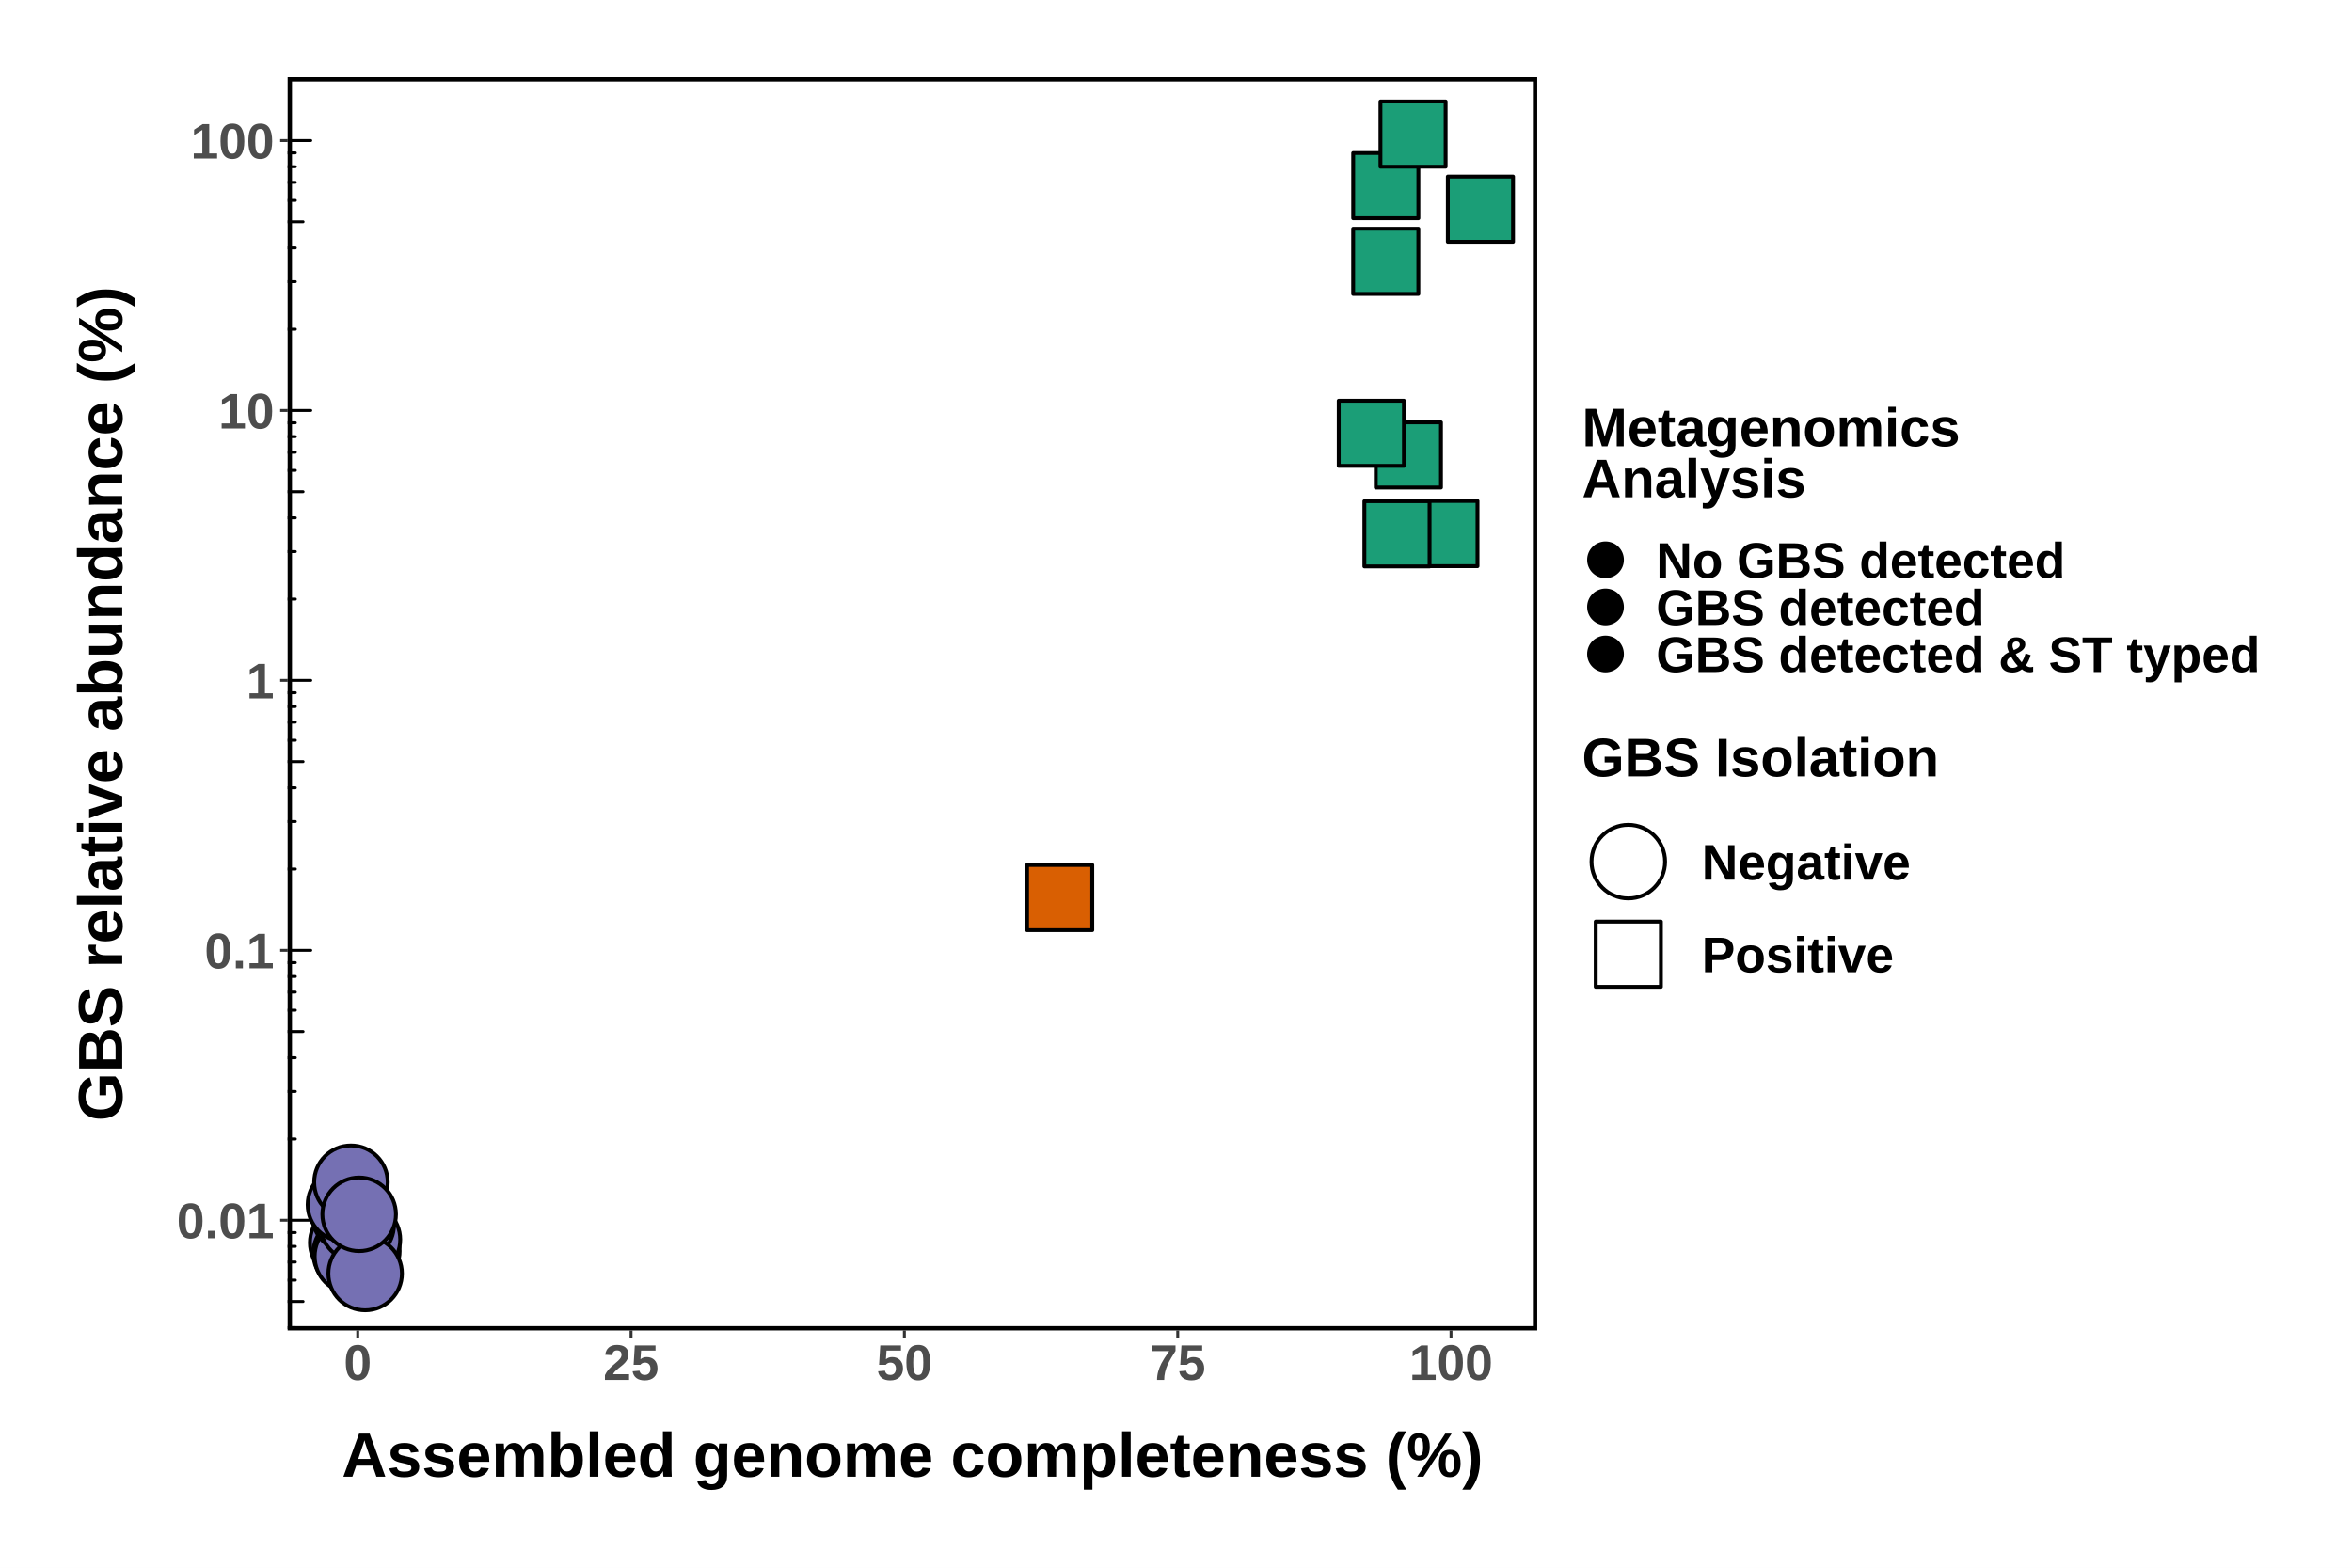
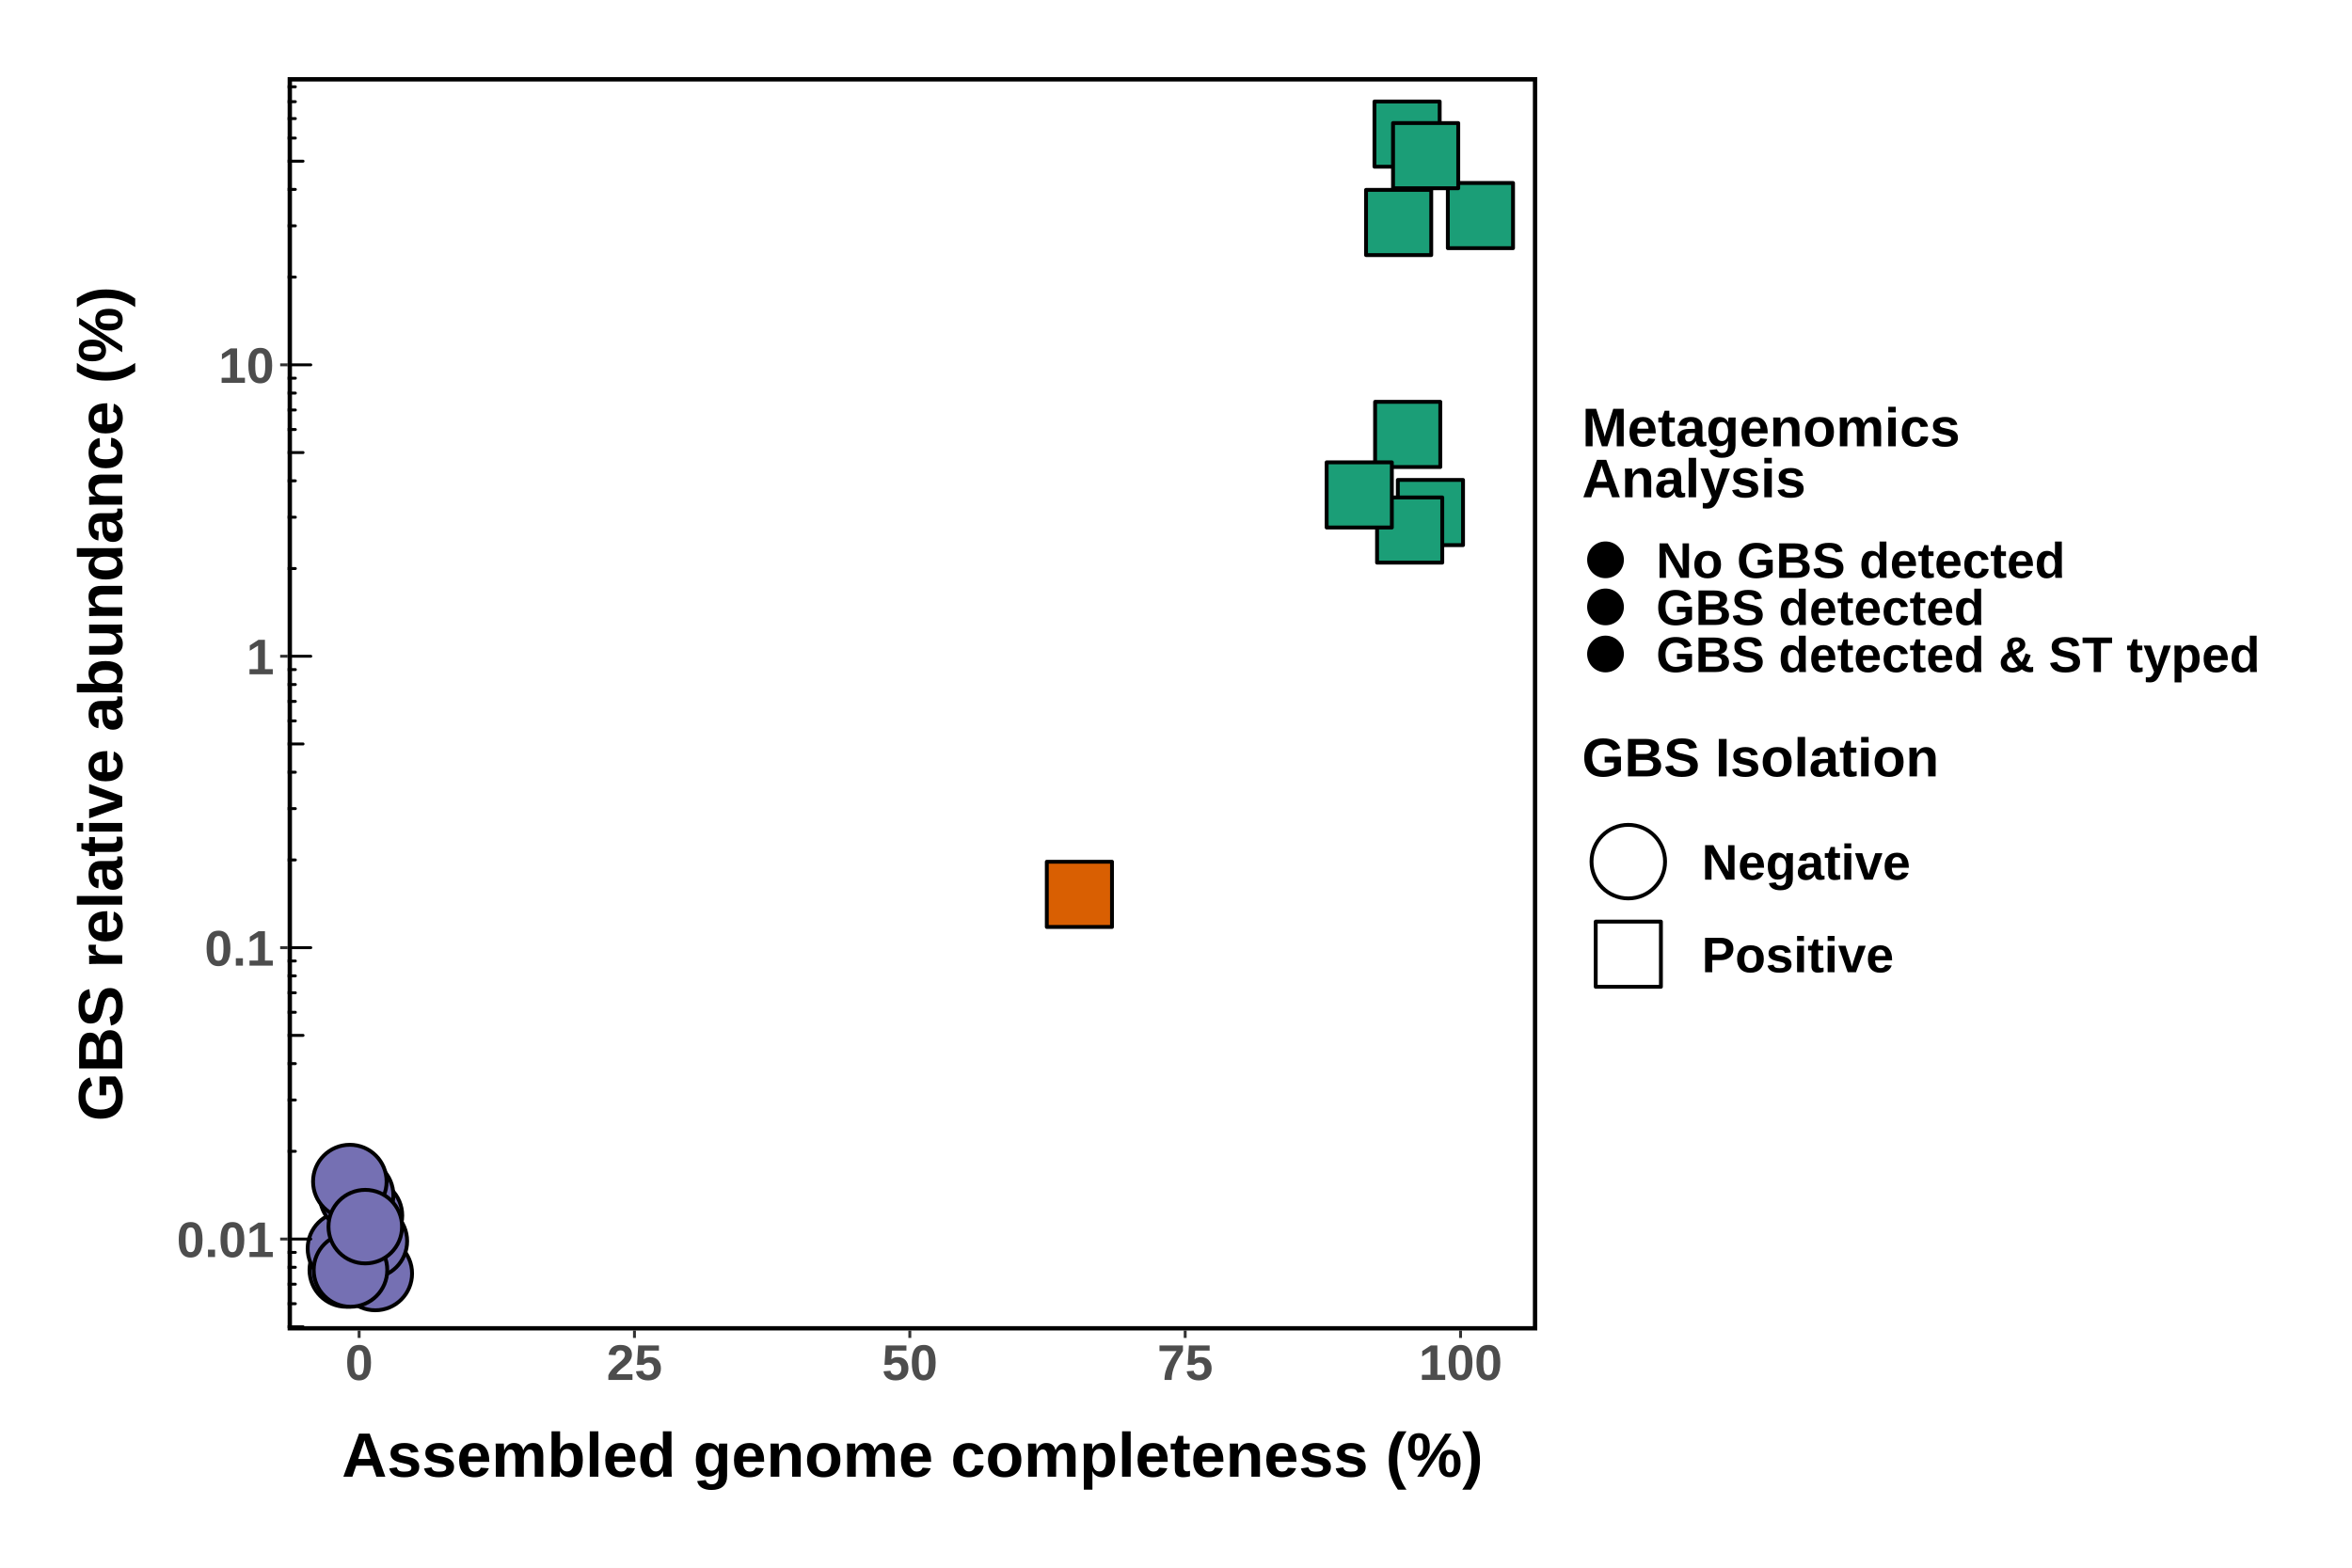
<svg xmlns="http://www.w3.org/2000/svg" class="svglite" width="864.00pt" height="576.00pt" viewBox="0 0 864.00 576.00">
  <defs>
    <style type="text/css">
    .svglite line, .svglite polyline, .svglite polygon, .svglite path, .svglite rect, .svglite circle {
      fill: none;
      stroke: #000000;
      stroke-linecap: round;
      stroke-linejoin: round;
      stroke-miterlimit: 10.00;
    }
    .svglite text {
      white-space: pre;
    }
  </style>
  </defs>
  <rect width="100%" height="100%" style="stroke: none; fill: #FFFFFF;" />
  <defs>
    <clipPath id="cpMC4wMHw4NjQuMDB8MC4wMHw1NzYuMDA=">
      <rect x="0.00" y="0.00" width="864.00" height="576.00" />
    </clipPath>
  </defs>
  <g clip-path="url(#cpMC4wMHw4NjQuMDB8MC4wMHw1NzYuMDA=)">
    <rect x="-0" y="0.00" width="864.00" height="576.00" style="stroke-width: 1.07; stroke: #FFFFFF; fill: #FFFFFF;" />
  </g>
  <defs>
    <clipPath id="cpMTA1LjY2fDU2NC43MHwyOC4zNXw0ODguODQ=">
      <rect x="105.66" y="28.35" width="459.04" height="460.49" />
    </clipPath>
  </defs>
  <g clip-path="url(#cpMTA1LjY2fDU2NC43MHwyOC4zNXw0ODguODQ=)">
    <rect x="105.66" y="28.35" width="459.04" height="460.49" style="stroke-width: 1.07; stroke: none; fill: #FFFFFF;" />
-     <rect x="505.39" y="155.18" width="23.95" height="23.95" style="stroke-width: 1.42; fill: #1B9E77;" />
-     <circle cx="127.36" cy="456.61" r="13.51" style="stroke-width: 1.42; fill: #7570B3;" />
-     <circle cx="133.30" cy="459.65" r="13.51" style="stroke-width: 1.42; fill: #7570B3;" />
-     <circle cx="132.22" cy="453.70" r="13.51" style="stroke-width: 1.42; fill: #7570B3;" />
-     <rect x="518.81" y="184.08" width="23.95" height="23.95" style="stroke-width: 1.42; fill: #1B9E77;" />
-     <rect x="501.20" y="184.17" width="23.95" height="23.95" style="stroke-width: 1.42; fill: #1B9E77;" />
-     <rect x="491.78" y="147.22" width="23.95" height="23.95" style="stroke-width: 1.42; fill: #1B9E77;" />
-     <rect x="377.29" y="317.81" width="23.95" height="23.95" style="stroke-width: 1.42; fill: #D95F02;" />
-     <rect x="497.09" y="56.23" width="23.95" height="23.95" style="stroke-width: 1.42; fill: #1B9E77;" />
-     <rect x="497.08" y="84.04" width="23.95" height="23.95" style="stroke-width: 1.42; fill: #1B9E77;" />
-     <circle cx="128.61" cy="460.45" r="13.51" style="stroke-width: 1.42; fill: #7570B3;" />
-     <circle cx="133.51" cy="455.44" r="13.51" style="stroke-width: 1.42; fill: #7570B3;" />
-     <circle cx="129.10" cy="461.61" r="13.51" style="stroke-width: 1.42; fill: #7570B3;" />
-     <circle cx="128.19" cy="446.46" r="13.51" style="stroke-width: 1.42; fill: #7570B3;" />
-     <circle cx="131.23" cy="449.97" r="13.51" style="stroke-width: 1.42; fill: #7570B3;" />
-     <circle cx="134.14" cy="467.91" r="13.51" style="stroke-width: 1.42; fill: #7570B3;" />
-     <circle cx="126.53" cy="442.62" r="13.51" style="stroke-width: 1.42; fill: #7570B3;" />
-     <circle cx="128.92" cy="434.39" r="13.51" style="stroke-width: 1.42; fill: #7570B3;" />
-     <circle cx="131.94" cy="446.16" r="13.51" style="stroke-width: 1.42; fill: #7570B3;" />
-     <rect x="531.86" y="64.88" width="23.95" height="23.95" style="stroke-width: 1.42; fill: #1B9E77;" />
-     <rect x="507.10" y="37.30" width="23.95" height="23.95" style="stroke-width: 1.42; fill: #1B9E77;" />
-     <line x1="105.66" y1="487.81" x2="108.50" y2="487.81" style="stroke-width: 1.07;" />
-     <line x1="105.66" y1="478.20" x2="111.33" y2="478.20" style="stroke-width: 1.07;" />
-     <line x1="105.66" y1="470.34" x2="108.50" y2="470.34" style="stroke-width: 1.07;" />
-     <line x1="105.66" y1="463.70" x2="108.50" y2="463.70" style="stroke-width: 1.07;" />
-     <line x1="105.66" y1="457.95" x2="108.50" y2="457.95" style="stroke-width: 1.07;" />
-     <line x1="105.66" y1="452.88" x2="108.50" y2="452.88" style="stroke-width: 1.07;" />
-     <line x1="105.66" y1="448.34" x2="114.17" y2="448.34" style="stroke-width: 1.07;" />
-     <line x1="105.66" y1="418.49" x2="108.50" y2="418.49" style="stroke-width: 1.07;" />
-     <line x1="105.66" y1="401.02" x2="108.50" y2="401.02" style="stroke-width: 1.07;" />
-     <line x1="105.66" y1="388.63" x2="108.50" y2="388.63" style="stroke-width: 1.07;" />
-     <line x1="105.66" y1="379.02" x2="111.33" y2="379.02" style="stroke-width: 1.07;" />
-     <line x1="105.66" y1="371.17" x2="108.50" y2="371.17" style="stroke-width: 1.07;" />
-     <line x1="105.66" y1="364.53" x2="108.50" y2="364.53" style="stroke-width: 1.07;" />
-     <line x1="105.66" y1="358.78" x2="108.50" y2="358.78" style="stroke-width: 1.07;" />
-     <line x1="105.66" y1="353.70" x2="108.50" y2="353.70" style="stroke-width: 1.07;" />
-     <line x1="105.66" y1="349.17" x2="114.17" y2="349.17" style="stroke-width: 1.07;" />
-     <line x1="105.66" y1="319.31" x2="108.50" y2="319.31" style="stroke-width: 1.07;" />
-     <line x1="105.66" y1="301.85" x2="108.50" y2="301.85" style="stroke-width: 1.07;" />
-     <line x1="105.66" y1="289.46" x2="108.50" y2="289.46" style="stroke-width: 1.07;" />
-     <line x1="105.66" y1="279.84" x2="111.33" y2="279.84" style="stroke-width: 1.07;" />
-     <line x1="105.66" y1="271.99" x2="108.50" y2="271.99" style="stroke-width: 1.07;" />
-     <line x1="105.66" y1="265.35" x2="108.50" y2="265.35" style="stroke-width: 1.07;" />
-     <line x1="105.66" y1="259.60" x2="108.50" y2="259.60" style="stroke-width: 1.07;" />
-     <line x1="105.66" y1="254.53" x2="108.50" y2="254.53" style="stroke-width: 1.07;" />
-     <line x1="105.66" y1="249.99" x2="114.17" y2="249.99" style="stroke-width: 1.07;" />
-     <line x1="105.66" y1="220.13" x2="108.50" y2="220.13" style="stroke-width: 1.07;" />
-     <line x1="105.66" y1="202.67" x2="108.50" y2="202.67" style="stroke-width: 1.07;" />
-     <line x1="105.66" y1="190.28" x2="108.50" y2="190.28" style="stroke-width: 1.07;" />
-     <line x1="105.66" y1="180.67" x2="111.33" y2="180.67" style="stroke-width: 1.07;" />
-     <line x1="105.66" y1="172.82" x2="108.50" y2="172.82" style="stroke-width: 1.07;" />
-     <line x1="105.66" y1="166.18" x2="108.50" y2="166.18" style="stroke-width: 1.07;" />
-     <line x1="105.66" y1="160.42" x2="108.50" y2="160.42" style="stroke-width: 1.07;" />
-     <line x1="105.66" y1="155.35" x2="108.50" y2="155.35" style="stroke-width: 1.07;" />
-     <line x1="105.66" y1="150.81" x2="114.17" y2="150.81" style="stroke-width: 1.07;" />
-     <line x1="105.66" y1="120.96" x2="108.50" y2="120.96" style="stroke-width: 1.07;" />
-     <line x1="105.66" y1="103.49" x2="108.50" y2="103.49" style="stroke-width: 1.07;" />
-     <line x1="105.66" y1="91.10" x2="108.50" y2="91.10" style="stroke-width: 1.07;" />
-     <line x1="105.66" y1="81.49" x2="111.33" y2="81.49" style="stroke-width: 1.07;" />
-     <line x1="105.66" y1="73.64" x2="108.50" y2="73.64" style="stroke-width: 1.07;" />
-     <line x1="105.66" y1="67.00" x2="108.50" y2="67.00" style="stroke-width: 1.07;" />
-     <line x1="105.66" y1="61.25" x2="108.50" y2="61.25" style="stroke-width: 1.07;" />
-     <line x1="105.66" y1="56.18" x2="108.50" y2="56.18" style="stroke-width: 1.07;" />
-     <line x1="105.66" y1="51.64" x2="114.17" y2="51.64" style="stroke-width: 1.07;" />
+     <rect x="505.14" y="147.64" width="23.95" height="23.95" style="stroke-width: 1.42; fill: #1B9E77;" />
+     <circle cx="135.01" cy="457.47" r="13.51" style="stroke-width: 1.42; fill: #7570B3;" />
+     <circle cx="134.25" cy="446.61" r="13.51" style="stroke-width: 1.42; fill: #7570B3;" />
+     <circle cx="127.90" cy="463.83" r="13.51" style="stroke-width: 1.42; fill: #7570B3;" />
+     <rect x="513.49" y="176.34" width="23.95" height="23.95" style="stroke-width: 1.42; fill: #1B9E77;" />
+     <rect x="505.86" y="182.77" width="23.95" height="23.95" style="stroke-width: 1.42; fill: #1B9E77;" />
+     <rect x="487.34" y="169.87" width="23.95" height="23.95" style="stroke-width: 1.42; fill: #1B9E77;" />
+     <rect x="384.54" y="316.63" width="23.95" height="23.95" style="stroke-width: 1.42; fill: #D95F02;" />
+     <rect x="504.91" y="37.30" width="23.95" height="23.95" style="stroke-width: 1.42; fill: #1B9E77;" />
+     <rect x="501.81" y="69.77" width="23.95" height="23.95" style="stroke-width: 1.42; fill: #1B9E77;" />
+     <circle cx="127.21" cy="466.62" r="13.51" style="stroke-width: 1.42; fill: #7570B3;" />
+     <circle cx="135.00" cy="465.09" r="13.51" style="stroke-width: 1.42; fill: #7570B3;" />
+     <circle cx="126.53" cy="458.74" r="13.51" style="stroke-width: 1.42; fill: #7570B3;" />
+     <circle cx="137.86" cy="467.91" r="13.51" style="stroke-width: 1.42; fill: #7570B3;" />
+     <circle cx="130.99" cy="439.18" r="13.51" style="stroke-width: 1.42; fill: #7570B3;" />
+     <circle cx="128.51" cy="434.13" r="13.51" style="stroke-width: 1.42; fill: #7570B3;" />
+     <circle cx="136.05" cy="456.03" r="13.51" style="stroke-width: 1.42; fill: #7570B3;" />
+     <circle cx="128.75" cy="466.62" r="13.51" style="stroke-width: 1.42; fill: #7570B3;" />
+     <circle cx="134.18" cy="450.69" r="13.51" style="stroke-width: 1.42; fill: #7570B3;" />
+     <rect x="531.86" y="67.23" width="23.95" height="23.95" style="stroke-width: 1.42; fill: #1B9E77;" />
+     <rect x="511.73" y="45.22" width="23.95" height="23.95" style="stroke-width: 1.42; fill: #1B9E77;" />
+     <line x1="105.66" y1="487.48" x2="111.33" y2="487.48" style="stroke-width: 1.07;" />
+     <line x1="105.66" y1="479.01" x2="108.50" y2="479.01" style="stroke-width: 1.07;" />
+     <line x1="105.66" y1="471.84" x2="108.50" y2="471.84" style="stroke-width: 1.07;" />
+     <line x1="105.66" y1="465.63" x2="108.50" y2="465.63" style="stroke-width: 1.07;" />
+     <line x1="105.66" y1="460.15" x2="108.50" y2="460.15" style="stroke-width: 1.07;" />
+     <line x1="105.66" y1="455.25" x2="114.17" y2="455.25" style="stroke-width: 1.07;" />
+     <line x1="105.66" y1="423.02" x2="108.50" y2="423.02" style="stroke-width: 1.07;" />
+     <line x1="105.66" y1="404.17" x2="108.50" y2="404.17" style="stroke-width: 1.07;" />
+     <line x1="105.66" y1="390.79" x2="108.50" y2="390.79" style="stroke-width: 1.07;" />
+     <line x1="105.66" y1="380.42" x2="111.33" y2="380.42" style="stroke-width: 1.07;" />
+     <line x1="105.66" y1="371.94" x2="108.50" y2="371.94" style="stroke-width: 1.07;" />
+     <line x1="105.66" y1="364.77" x2="108.50" y2="364.77" style="stroke-width: 1.07;" />
+     <line x1="105.66" y1="358.56" x2="108.50" y2="358.56" style="stroke-width: 1.07;" />
+     <line x1="105.66" y1="353.09" x2="108.50" y2="353.09" style="stroke-width: 1.07;" />
+     <line x1="105.66" y1="348.19" x2="114.17" y2="348.19" style="stroke-width: 1.07;" />
+     <line x1="105.66" y1="315.96" x2="108.50" y2="315.96" style="stroke-width: 1.07;" />
+     <line x1="105.66" y1="297.10" x2="108.50" y2="297.10" style="stroke-width: 1.07;" />
+     <line x1="105.66" y1="283.73" x2="108.50" y2="283.73" style="stroke-width: 1.07;" />
+     <line x1="105.66" y1="273.35" x2="111.33" y2="273.35" style="stroke-width: 1.07;" />
+     <line x1="105.66" y1="264.87" x2="108.50" y2="264.87" style="stroke-width: 1.07;" />
+     <line x1="105.66" y1="257.71" x2="108.50" y2="257.71" style="stroke-width: 1.07;" />
+     <line x1="105.66" y1="251.50" x2="108.50" y2="251.50" style="stroke-width: 1.07;" />
+     <line x1="105.66" y1="246.02" x2="108.50" y2="246.02" style="stroke-width: 1.07;" />
+     <line x1="105.66" y1="241.12" x2="114.17" y2="241.12" style="stroke-width: 1.07;" />
+     <line x1="105.66" y1="208.89" x2="108.50" y2="208.89" style="stroke-width: 1.07;" />
+     <line x1="105.66" y1="190.04" x2="108.50" y2="190.04" style="stroke-width: 1.07;" />
+     <line x1="105.66" y1="176.66" x2="108.50" y2="176.66" style="stroke-width: 1.07;" />
+     <line x1="105.66" y1="166.28" x2="111.33" y2="166.28" style="stroke-width: 1.07;" />
+     <line x1="105.66" y1="157.81" x2="108.50" y2="157.81" style="stroke-width: 1.07;" />
+     <line x1="105.66" y1="150.64" x2="108.50" y2="150.64" style="stroke-width: 1.07;" />
+     <line x1="105.66" y1="144.43" x2="108.50" y2="144.43" style="stroke-width: 1.07;" />
+     <line x1="105.66" y1="138.95" x2="108.50" y2="138.95" style="stroke-width: 1.07;" />
+     <line x1="105.66" y1="134.05" x2="114.17" y2="134.05" style="stroke-width: 1.07;" />
+     <line x1="105.66" y1="101.82" x2="108.50" y2="101.82" style="stroke-width: 1.07;" />
+     <line x1="105.66" y1="82.97" x2="108.50" y2="82.97" style="stroke-width: 1.07;" />
+     <line x1="105.66" y1="69.59" x2="108.50" y2="69.59" style="stroke-width: 1.07;" />
+     <line x1="105.66" y1="59.22" x2="111.33" y2="59.22" style="stroke-width: 1.07;" />
+     <line x1="105.66" y1="50.74" x2="108.50" y2="50.74" style="stroke-width: 1.07;" />
+     <line x1="105.66" y1="43.57" x2="108.50" y2="43.57" style="stroke-width: 1.07;" />
+     <line x1="105.66" y1="37.36" x2="108.50" y2="37.36" style="stroke-width: 1.07;" />
+     <line x1="105.66" y1="31.89" x2="108.50" y2="31.89" style="stroke-width: 1.07;" />
    <rect x="105.66" y="28.35" width="459.04" height="460.49" style="stroke-width: 3.20;" />
  </g>
  <g clip-path="url(#cpMC4wMHw4NjQuMDB8MC4wMHw1NzYuMDA=)">
-     <text x="100.73" y="454.96" text-anchor="end" style="font-size: 18.40px; font-weight: bold;fill: #4D4D4D; font-family: &quot;Arial&quot;;" textLength="35.81px" lengthAdjust="spacingAndGlyphs">0.01</text>
-     <text x="100.73" y="355.78" text-anchor="end" style="font-size: 18.40px; font-weight: bold;fill: #4D4D4D; font-family: &quot;Arial&quot;;" textLength="25.57px" lengthAdjust="spacingAndGlyphs">0.1</text>
-     <text x="100.73" y="256.61" text-anchor="end" style="font-size: 18.40px; font-weight: bold;fill: #4D4D4D; font-family: &quot;Arial&quot;;" textLength="10.23px" lengthAdjust="spacingAndGlyphs">1</text>
-     <text x="100.73" y="157.43" text-anchor="end" style="font-size: 18.40px; font-weight: bold;fill: #4D4D4D; font-family: &quot;Arial&quot;;" textLength="20.46px" lengthAdjust="spacingAndGlyphs">10</text>
-     <text x="100.73" y="58.25" text-anchor="end" style="font-size: 18.40px; font-weight: bold;fill: #4D4D4D; font-family: &quot;Arial&quot;;" textLength="30.69px" lengthAdjust="spacingAndGlyphs">100</text>
-     <polyline points="102.92,448.34 105.66,448.34 " style="stroke-width: 1.07; stroke: #333333; stroke-linecap: butt;" />
-     <polyline points="102.92,349.17 105.66,349.17 " style="stroke-width: 1.07; stroke: #333333; stroke-linecap: butt;" />
-     <polyline points="102.92,249.99 105.66,249.99 " style="stroke-width: 1.07; stroke: #333333; stroke-linecap: butt;" />
-     <polyline points="102.92,150.81 105.66,150.81 " style="stroke-width: 1.07; stroke: #333333; stroke-linecap: butt;" />
-     <polyline points="102.92,51.64 105.66,51.64 " style="stroke-width: 1.07; stroke: #333333; stroke-linecap: butt;" />
-     <polyline points="131.41,491.58 131.41,488.84 " style="stroke-width: 1.07; stroke: #333333; stroke-linecap: butt;" />
-     <polyline points="231.81,491.58 231.81,488.84 " style="stroke-width: 1.07; stroke: #333333; stroke-linecap: butt;" />
-     <polyline points="332.22,491.58 332.22,488.84 " style="stroke-width: 1.07; stroke: #333333; stroke-linecap: butt;" />
-     <polyline points="432.63,491.58 432.63,488.84 " style="stroke-width: 1.07; stroke: #333333; stroke-linecap: butt;" />
-     <polyline points="533.03,491.58 533.03,488.84 " style="stroke-width: 1.07; stroke: #333333; stroke-linecap: butt;" />
-     <text x="131.41" y="507.01" text-anchor="middle" style="font-size: 18.40px; font-weight: bold;fill: #4D4D4D; font-family: &quot;Arial&quot;;" textLength="10.23px" lengthAdjust="spacingAndGlyphs">0</text>
-     <text x="231.81" y="507.01" text-anchor="middle" style="font-size: 18.40px; font-weight: bold;fill: #4D4D4D; font-family: &quot;Arial&quot;;" textLength="20.46px" lengthAdjust="spacingAndGlyphs">25</text>
-     <text x="332.22" y="507.01" text-anchor="middle" style="font-size: 18.40px; font-weight: bold;fill: #4D4D4D; font-family: &quot;Arial&quot;;" textLength="20.46px" lengthAdjust="spacingAndGlyphs">50</text>
-     <text x="432.63" y="507.01" text-anchor="middle" style="font-size: 18.40px; font-weight: bold;fill: #4D4D4D; font-family: &quot;Arial&quot;;" textLength="20.46px" lengthAdjust="spacingAndGlyphs">75</text>
-     <text x="533.03" y="507.01" text-anchor="middle" style="font-size: 18.40px; font-weight: bold;fill: #4D4D4D; font-family: &quot;Arial&quot;;" textLength="30.69px" lengthAdjust="spacingAndGlyphs">100</text>
+     <text x="100.73" y="461.87" text-anchor="end" style="font-size: 18.40px; font-weight: bold;fill: #4D4D4D; font-family: &quot;Arial&quot;;" textLength="35.81px" lengthAdjust="spacingAndGlyphs">0.01</text>
+     <text x="100.73" y="354.80" text-anchor="end" style="font-size: 18.40px; font-weight: bold;fill: #4D4D4D; font-family: &quot;Arial&quot;;" textLength="25.57px" lengthAdjust="spacingAndGlyphs">0.1</text>
+     <text x="100.73" y="247.74" text-anchor="end" style="font-size: 18.40px; font-weight: bold;fill: #4D4D4D; font-family: &quot;Arial&quot;;" textLength="10.23px" lengthAdjust="spacingAndGlyphs">1</text>
+     <text x="100.73" y="140.67" text-anchor="end" style="font-size: 18.40px; font-weight: bold;fill: #4D4D4D; font-family: &quot;Arial&quot;;" textLength="20.46px" lengthAdjust="spacingAndGlyphs">10</text>
+     <polyline points="102.92,455.25 105.66,455.25 " style="stroke-width: 1.07; stroke: #333333; stroke-linecap: butt;" />
+     <polyline points="102.92,348.19 105.66,348.19 " style="stroke-width: 1.07; stroke: #333333; stroke-linecap: butt;" />
+     <polyline points="102.92,241.12 105.66,241.12 " style="stroke-width: 1.07; stroke: #333333; stroke-linecap: butt;" />
+     <polyline points="102.92,134.05 105.66,134.05 " style="stroke-width: 1.07; stroke: #333333; stroke-linecap: butt;" />
+     <polyline points="131.92,491.58 131.92,488.84 " style="stroke-width: 1.07; stroke: #333333; stroke-linecap: butt;" />
+     <polyline points="233.07,491.58 233.07,488.84 " style="stroke-width: 1.07; stroke: #333333; stroke-linecap: butt;" />
+     <polyline points="334.22,491.58 334.22,488.84 " style="stroke-width: 1.07; stroke: #333333; stroke-linecap: butt;" />
+     <polyline points="435.37,491.58 435.37,488.84 " style="stroke-width: 1.07; stroke: #333333; stroke-linecap: butt;" />
+     <polyline points="536.53,491.58 536.53,488.84 " style="stroke-width: 1.07; stroke: #333333; stroke-linecap: butt;" />
+     <text x="131.92" y="507.01" text-anchor="middle" style="font-size: 18.40px; font-weight: bold;fill: #4D4D4D; font-family: &quot;Arial&quot;;" textLength="10.23px" lengthAdjust="spacingAndGlyphs">0</text>
+     <text x="233.07" y="507.01" text-anchor="middle" style="font-size: 18.40px; font-weight: bold;fill: #4D4D4D; font-family: &quot;Arial&quot;;" textLength="20.46px" lengthAdjust="spacingAndGlyphs">25</text>
+     <text x="334.22" y="507.01" text-anchor="middle" style="font-size: 18.40px; font-weight: bold;fill: #4D4D4D; font-family: &quot;Arial&quot;;" textLength="20.46px" lengthAdjust="spacingAndGlyphs">50</text>
+     <text x="435.37" y="507.01" text-anchor="middle" style="font-size: 18.40px; font-weight: bold;fill: #4D4D4D; font-family: &quot;Arial&quot;;" textLength="20.46px" lengthAdjust="spacingAndGlyphs">75</text>
+     <text x="536.53" y="507.01" text-anchor="middle" style="font-size: 18.40px; font-weight: bold;fill: #4D4D4D; font-family: &quot;Arial&quot;;" textLength="30.69px" lengthAdjust="spacingAndGlyphs">100</text>
    <text x="335.18" y="542.57" text-anchor="middle" style="font-size: 23.00px; font-weight: bold; font-family: &quot;Arial&quot;;" textLength="419.26px" lengthAdjust="spacingAndGlyphs">Assembled genome completeness (%)</text>
    <text transform="translate(44.90,258.59) rotate(-90)" text-anchor="middle" style="font-size: 23.00px; font-weight: bold; font-family: &quot;Arial&quot;;" textLength="306.78px" lengthAdjust="spacingAndGlyphs">GBS relative abundance (%)</text>
    <rect x="575.66" y="144.10" width="259.99" height="110.32" style="stroke-width: 1.07; stroke: none; fill: #FFFFFF;" />
    <text x="581.14" y="163.97" style="font-size: 20.00px; font-weight: bold; font-family: &quot;Arial&quot;;" textLength="138.94px" lengthAdjust="spacingAndGlyphs">Metagenomics</text>
    <text x="581.14" y="182.72" style="font-size: 20.00px; font-weight: bold; font-family: &quot;Arial&quot;;" textLength="82.27px" lengthAdjust="spacingAndGlyphs">Analysis</text>
    <rect x="581.14" y="197.04" width="17.28" height="17.30" style="stroke-width: 1.07; stroke: none; fill: #FFFFFF;" />
    <circle cx="589.78" cy="205.69" r="6.04" style="stroke-width: 1.42; fill: #000000;" />
    <rect x="581.14" y="214.34" width="17.28" height="17.30" style="stroke-width: 1.07; stroke: none; fill: #FFFFFF;" />
    <circle cx="589.78" cy="222.99" r="6.04" style="stroke-width: 1.42; fill: #000000;" />
    <rect x="581.14" y="231.64" width="17.28" height="17.30" style="stroke-width: 1.07; stroke: none; fill: #FFFFFF;" />
    <circle cx="589.78" cy="240.29" r="6.04" style="stroke-width: 1.42; fill: #000000;" />
    <text x="608.39" y="212.31" style="font-size: 18.40px; font-weight: bold; font-family: &quot;Arial&quot;;" textLength="150.24px" lengthAdjust="spacingAndGlyphs">No GBS detected</text>
    <text x="608.39" y="229.61" style="font-size: 18.40px; font-weight: bold; font-family: &quot;Arial&quot;;" textLength="120.61px" lengthAdjust="spacingAndGlyphs">GBS detected</text>
    <text x="608.39" y="246.91" style="font-size: 18.40px; font-weight: bold; font-family: &quot;Arial&quot;;" textLength="221.79px" lengthAdjust="spacingAndGlyphs">GBS detected &amp; ST typed</text>
    <rect x="575.66" y="265.38" width="142.10" height="107.70" style="stroke-width: 1.07; stroke: none; fill: #FFFFFF;" />
    <text x="581.14" y="285.26" style="font-size: 20.00px; font-weight: bold; font-family: &quot;Arial&quot;;" textLength="43.34px" lengthAdjust="spacingAndGlyphs">GBS</text>
    <text x="630.05" y="285.26" style="font-size: 20.00px; font-weight: bold; font-family: &quot;Arial&quot;;" textLength="82.24px" lengthAdjust="spacingAndGlyphs">Isolation</text>
    <rect x="581.14" y="299.57" width="34.02" height="34.02" style="stroke-width: 1.07; stroke: none; fill: #FFFFFF;" />
    <circle cx="598.15" cy="316.58" r="13.51" style="stroke-width: 1.42;" />
    <rect x="581.14" y="333.59" width="34.02" height="34.02" style="stroke-width: 1.07; stroke: none; fill: #FFFFFF;" />
    <rect x="586.18" y="338.62" width="23.95" height="23.95" style="stroke-width: 1.42;" />
    <text x="625.12" y="323.20" style="font-size: 18.40px; font-weight: bold; font-family: &quot;Arial&quot;;" textLength="76.68px" lengthAdjust="spacingAndGlyphs">Negative</text>
    <text x="625.12" y="357.22" style="font-size: 18.40px; font-weight: bold; font-family: &quot;Arial&quot;;" textLength="70.55px" lengthAdjust="spacingAndGlyphs">Positive</text>
  </g>
</svg>
